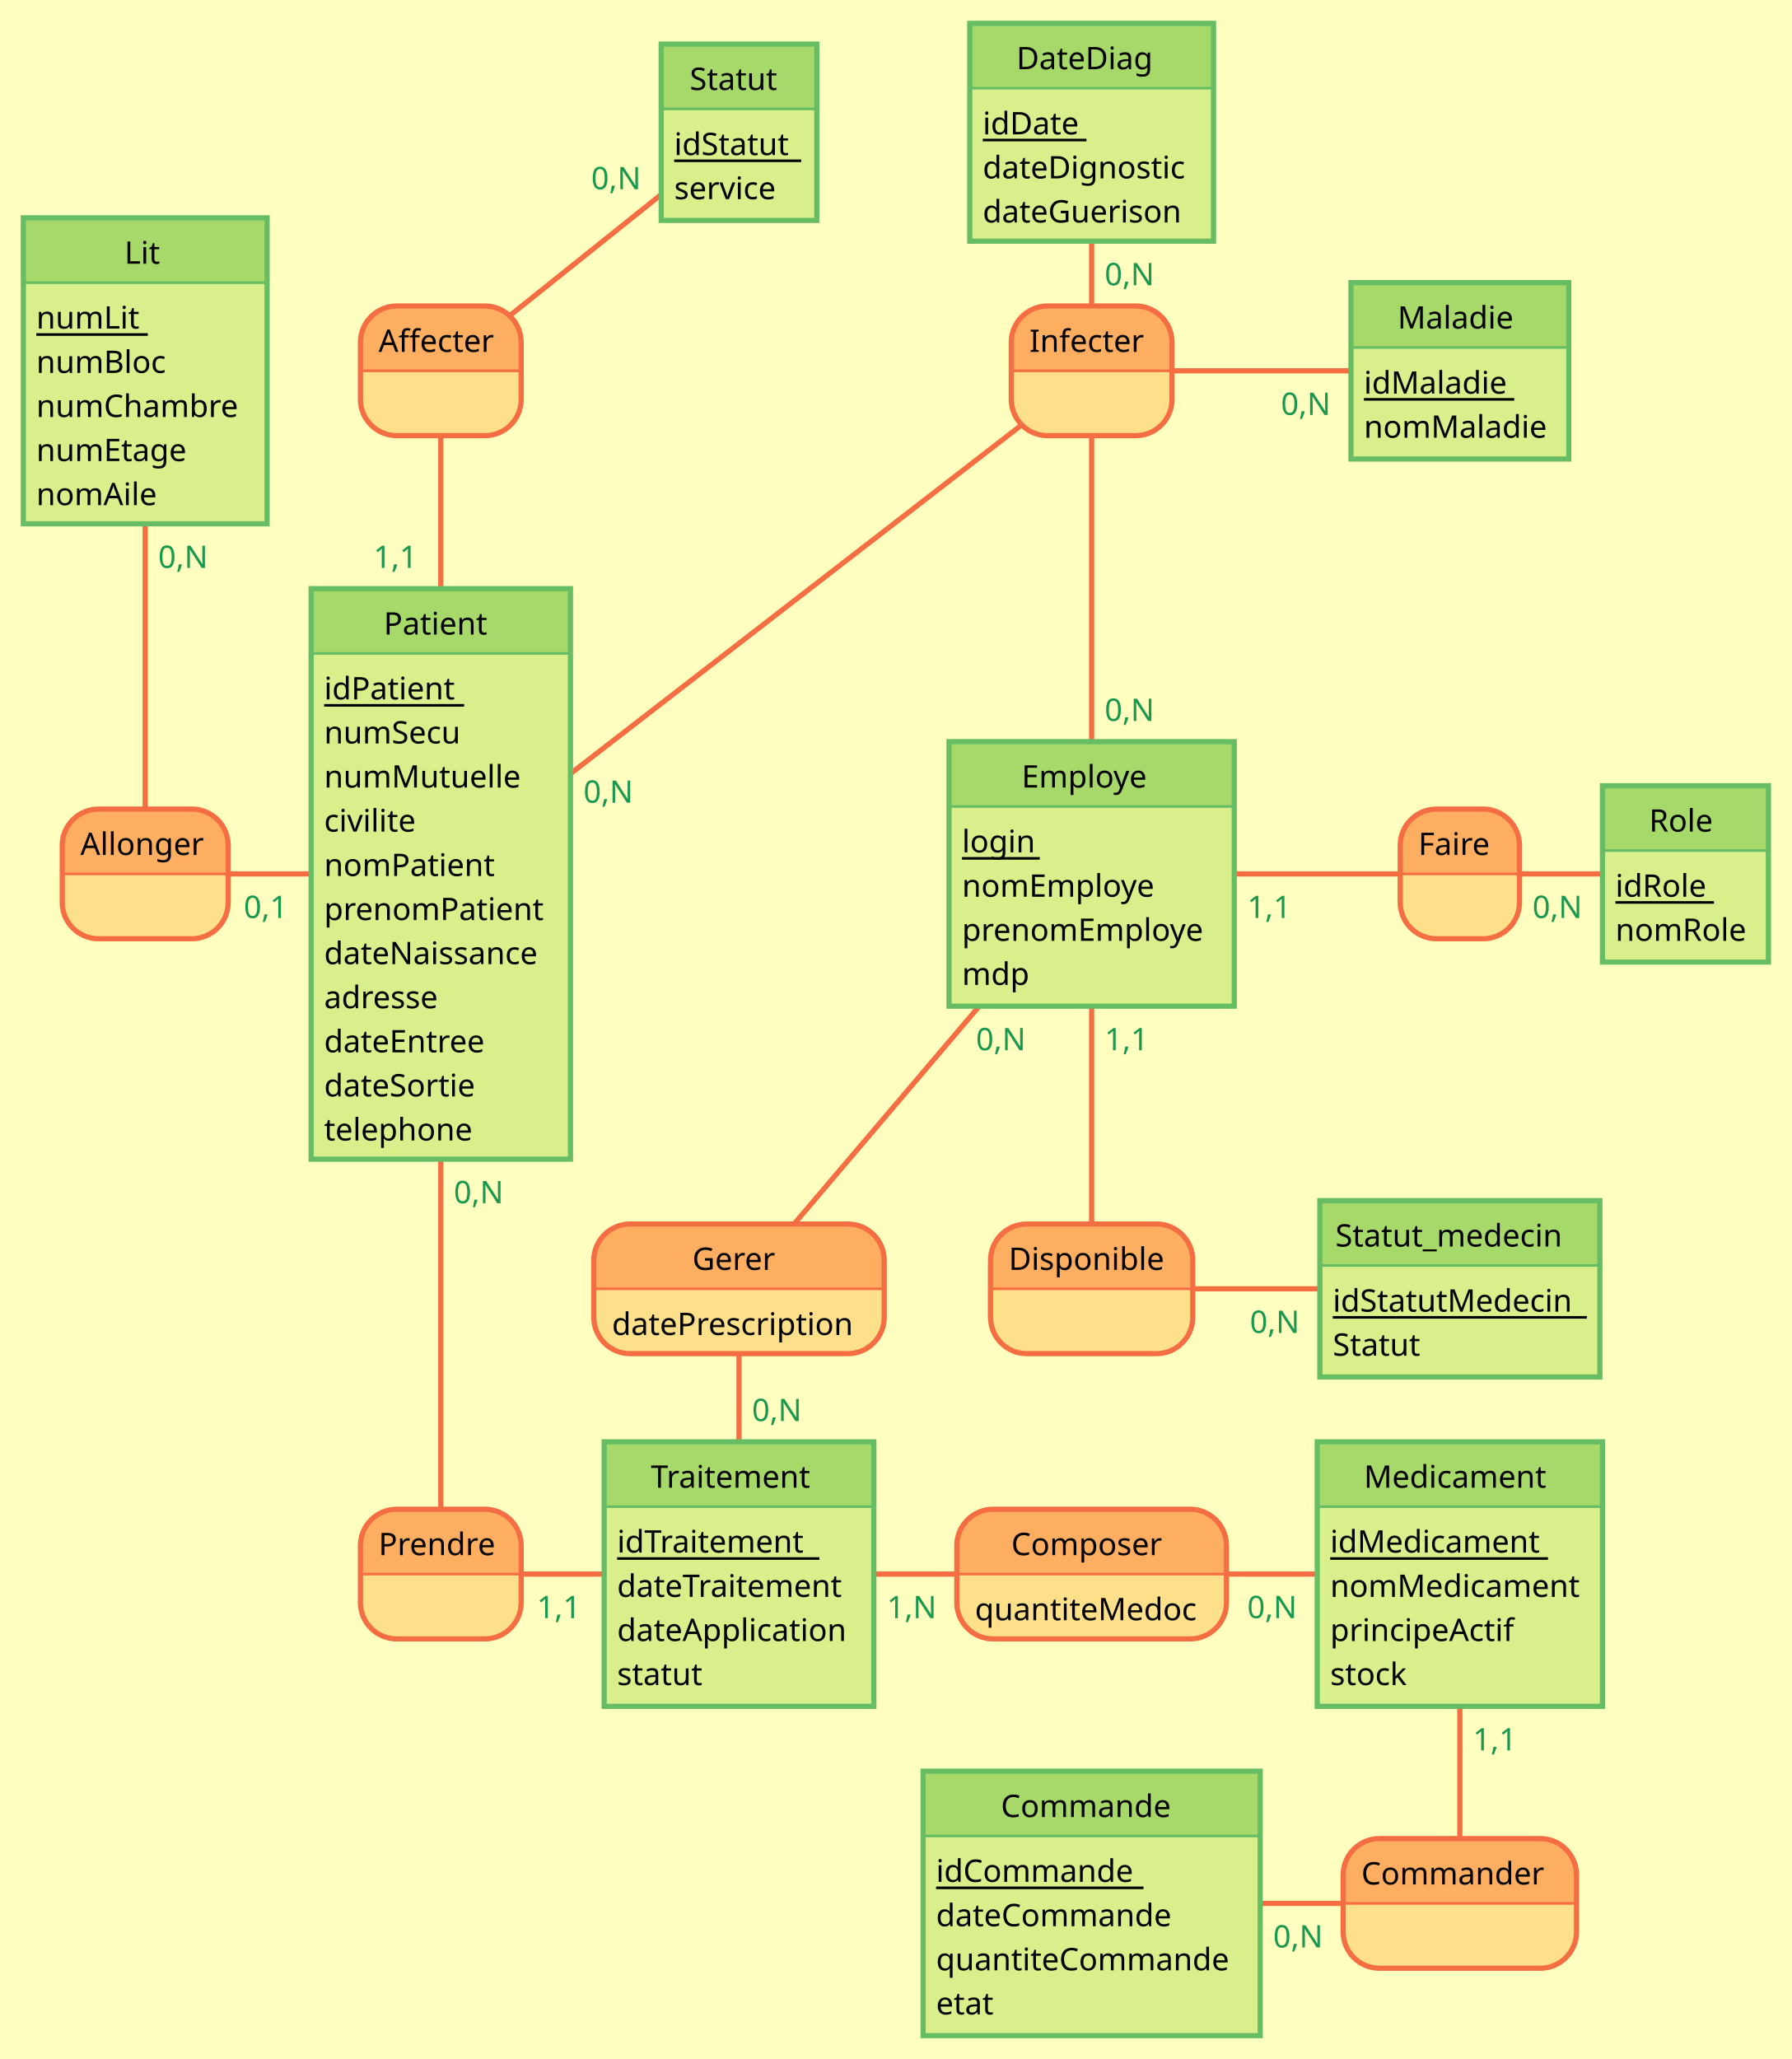
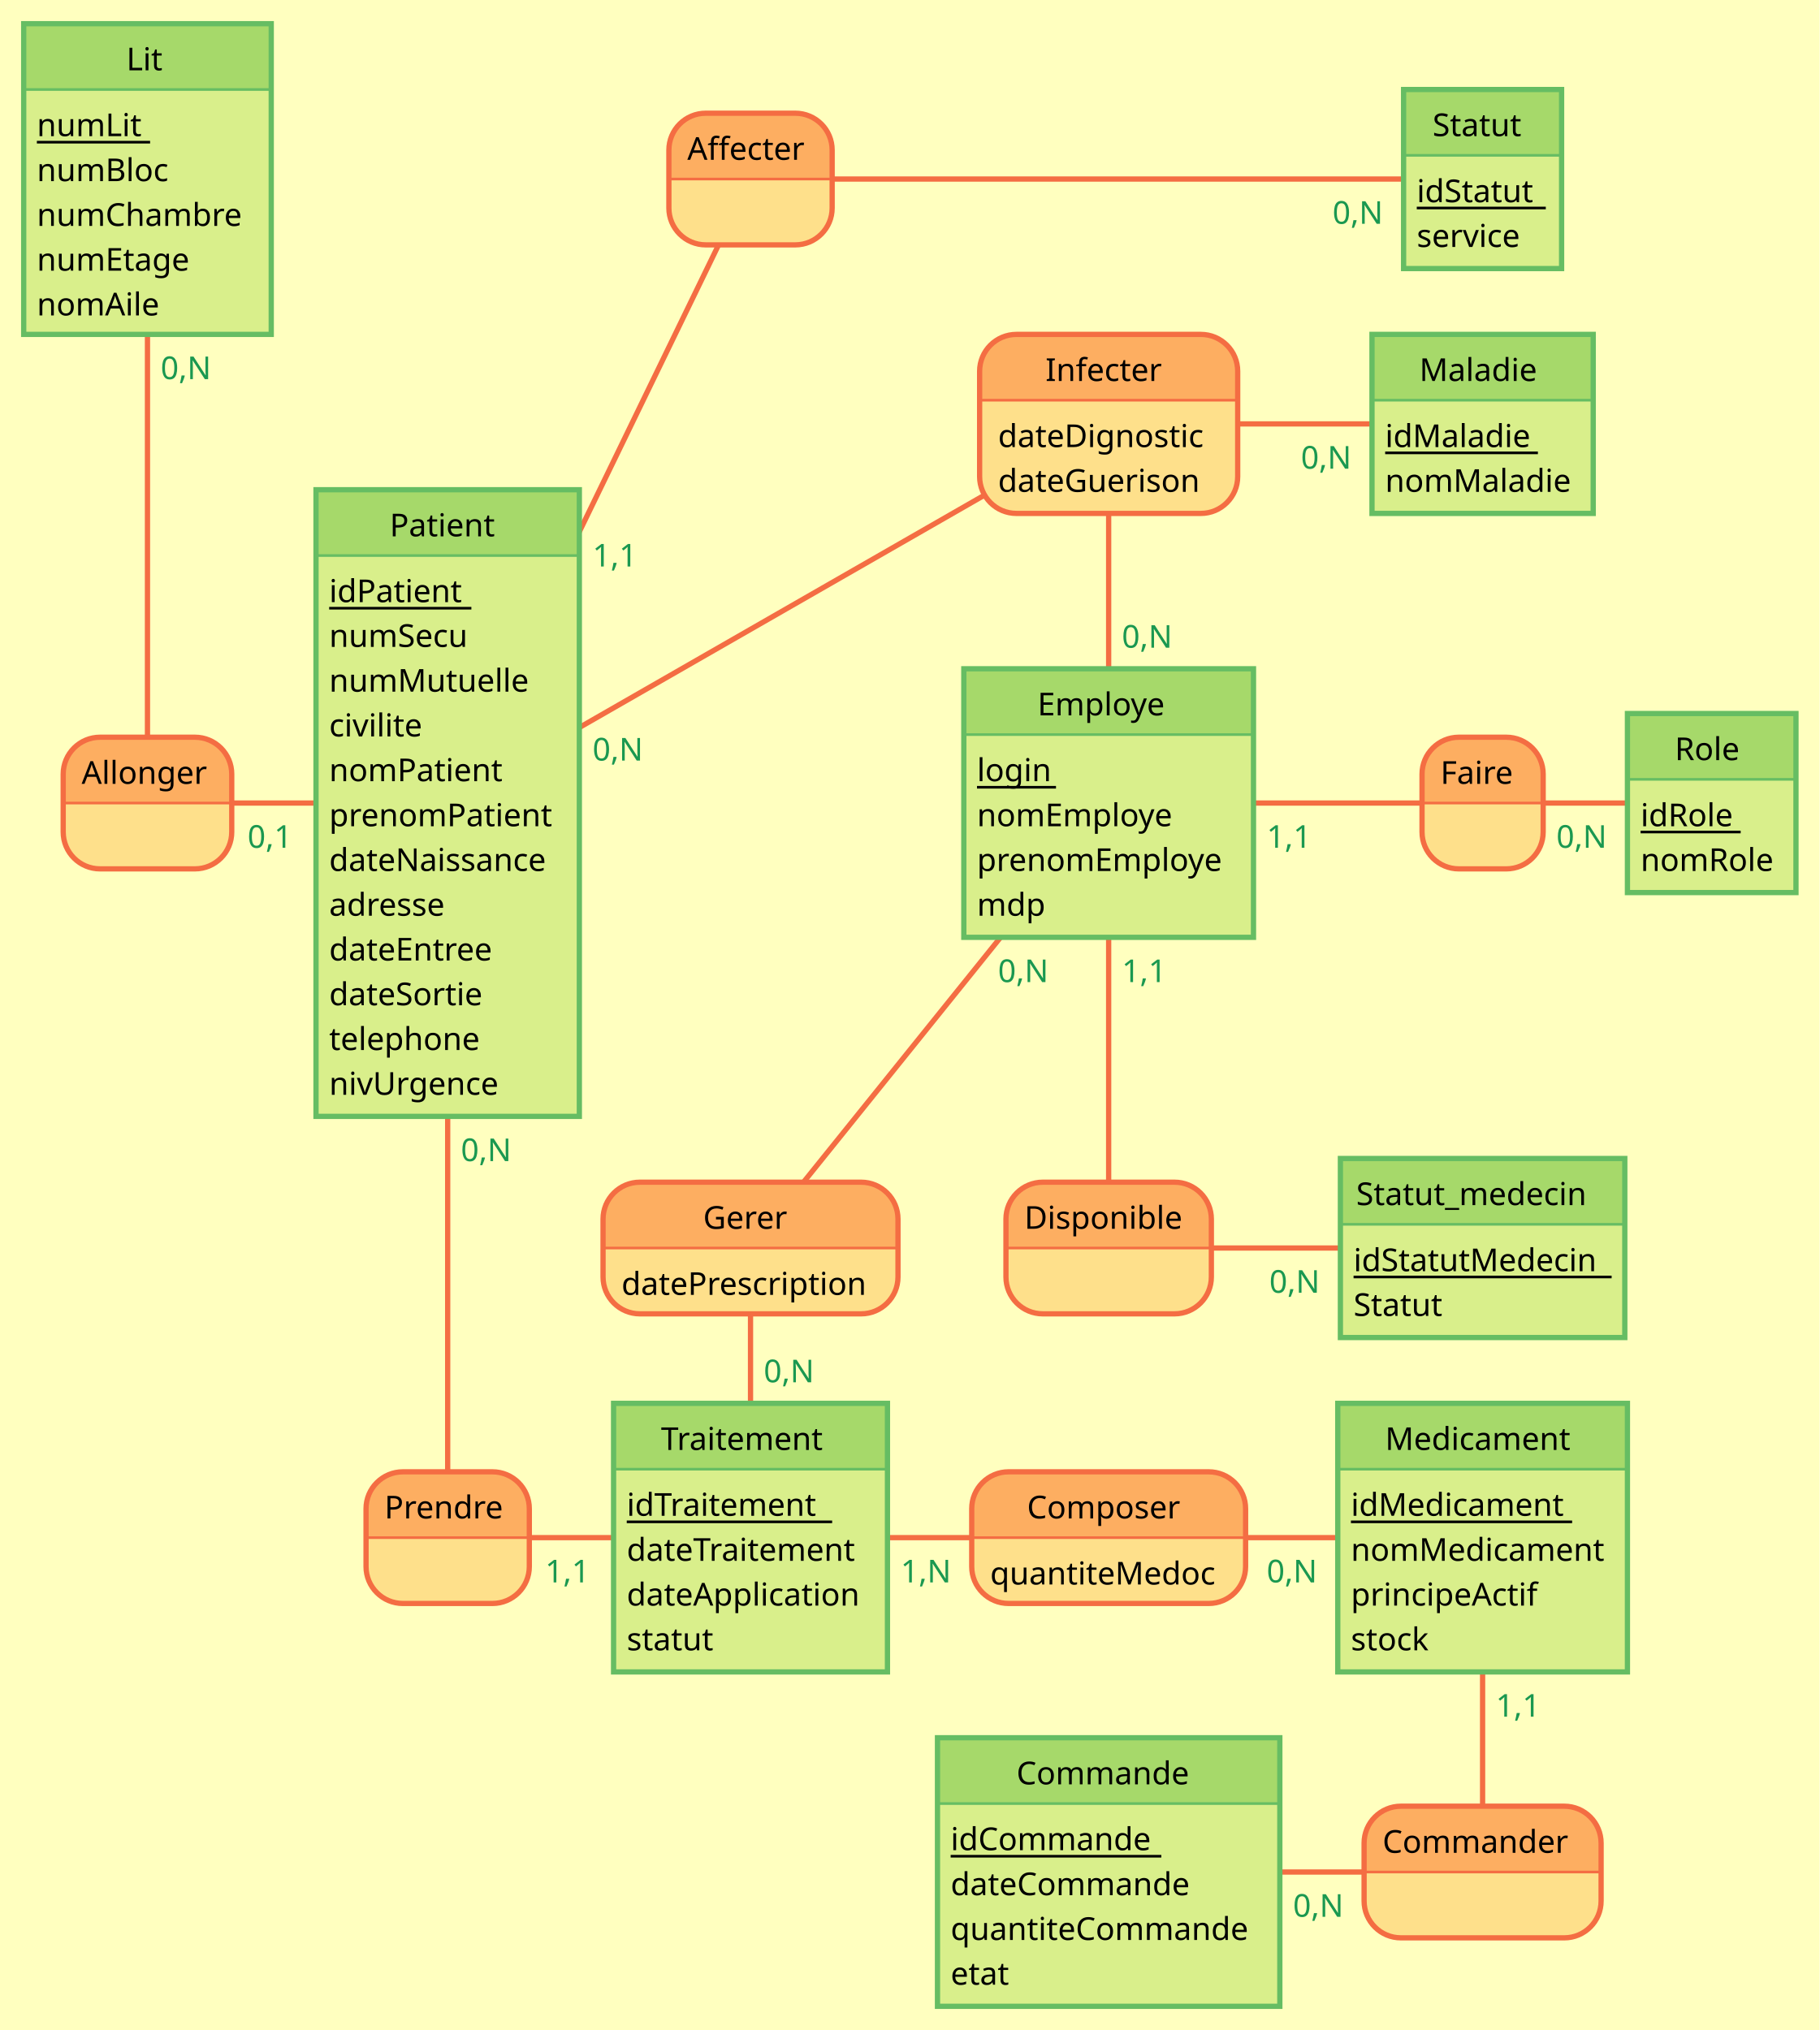
- <svg xmlns="http://www.w3.org/2000/svg" width="691" height="794" view_box="0 0 691 794">\n\n<rect id="frame" x="0" y="0" width="691" height="794" fill="#ffffbf" stroke="none" stroke-width="0" />
-   <line x1="170" y1="337" x2="170" y2="607" stroke="#f46d43" stroke-width="2" />
-   <text x="175.0" y="464" fill="#1a9850" font-family="Verdana" font-size="12">0,N</text>
-   <line x1="285" y1="607" x2="170" y2="607" stroke="#f46d43" stroke-width="2" />
-   <text x="207" y="624.0" fill="#1a9850" font-family="Verdana" font-size="12">1,1</text>
+ <svg xmlns="http://www.w3.org/2000/svg" width="691" height="771" view_box="0 0 691 771">\n\n<rect id="frame" x="0" y="0" width="691" height="771" fill="#ffffbf" stroke="none" stroke-width="0" />
+   <line x1="170" y1="305" x2="170" y2="584" stroke="#f46d43" stroke-width="2" />
+   <text x="175.0" y="441" fill="#1a9850" font-family="Verdana" font-size="12">0,N</text>
+   <line x1="285" y1="584" x2="170" y2="584" stroke="#f46d43" stroke-width="2" />
+   <text x="207" y="601.0" fill="#1a9850" font-family="Verdana" font-size="12">1,1</text>
  <g id="association-Prendre">
-     <path d="M 187 582 a 14 14 90 0 1 14 14 V 607 h -62 V 596 a 14 14 90 0 1 14 -14" fill="#fdae61" stroke="#fdae61" stroke-width="0" />
-     <path d="M 201 607.0 v 11 a 14 14 90 0 1 -14 14 H 153 a 14 14 90 0 1 -14 -14 V 607.0 H 62" fill="#fee08b" stroke="#fee08b" stroke-width="0" />
-     <rect x="139" y="582" width="62" height="50" fill="none" rx="14" stroke="#f46d43" stroke-width="2" />
-     <line x1="139" y1="607" x2="201" y2="607" stroke="#f46d43" stroke-width="1" />
-     <text x="146" y="599.7" fill="#000000" font-family="Verdana" font-size="12">Prendre</text>
-   </g>
-   <line x1="170" y1="337" x2="421" y2="143" stroke="#f46d43" stroke-width="2" />
-   <text x="225" y="309.554" fill="#1a9850" font-family="Verdana" font-size="12">0,N</text>
-   <line x1="421" y1="51" x2="421" y2="143" stroke="#f46d43" stroke-width="2" />
-   <text x="426.0" y="110" fill="#1a9850" font-family="Verdana" font-size="12">0,N</text>
-   <line x1="563" y1="143" x2="421" y2="143" stroke="#f46d43" stroke-width="2" />
-   <text x="494" y="160.0" fill="#1a9850" font-family="Verdana" font-size="12">0,N</text>
-   <line x1="421" y1="337" x2="421" y2="143" stroke="#f46d43" stroke-width="2" />
-   <text x="426.0" y="278" fill="#1a9850" font-family="Verdana" font-size="12">0,N</text>
+     <path d="M 187 559 a 14 14 90 0 1 14 14 V 584 h -62 V 573 a 14 14 90 0 1 14 -14" fill="#fdae61" stroke="#fdae61" stroke-width="0" />
+     <path d="M 201 584.0 v 11 a 14 14 90 0 1 -14 14 H 153 a 14 14 90 0 1 -14 -14 V 584.0 H 62" fill="#fee08b" stroke="#fee08b" stroke-width="0" />
+     <rect x="139" y="559" width="62" height="50" fill="none" rx="14" stroke="#f46d43" stroke-width="2" />
+     <line x1="139" y1="584" x2="201" y2="584" stroke="#f46d43" stroke-width="1" />
+     <text x="146" y="576.7" fill="#000000" font-family="Verdana" font-size="12">Prendre</text>
+   </g>
+   <line x1="170" y1="305" x2="421" y2="161" stroke="#f46d43" stroke-width="2" />
+   <text x="225" y="288.858" fill="#1a9850" font-family="Verdana" font-size="12">0,N</text>
+   <line x1="563" y1="161" x2="421" y2="161" stroke="#f46d43" stroke-width="2" />
+   <text x="494" y="178.0" fill="#1a9850" font-family="Verdana" font-size="12">0,N</text>
+   <line x1="421" y1="305" x2="421" y2="161" stroke="#f46d43" stroke-width="2" />
+   <text x="426.0" y="246" fill="#1a9850" font-family="Verdana" font-size="12">0,N</text>
  <g id="association-Infecter">
-     <path d="M 438 118 a 14 14 90 0 1 14 14 V 143 h -62 V 132 a 14 14 90 0 1 14 -14" fill="#fdae61" stroke="#fdae61" stroke-width="0" />
-     <path d="M 452 143.0 v 11 a 14 14 90 0 1 -14 14 H 404 a 14 14 90 0 1 -14 -14 V 143.0 H 62" fill="#fee08b" stroke="#fee08b" stroke-width="0" />
-     <rect x="390" y="118" width="62" height="50" fill="none" rx="14" stroke="#f46d43" stroke-width="2" />
-     <line x1="390" y1="143" x2="452" y2="143" stroke="#f46d43" stroke-width="1" />
-     <text x="397" y="135.7" fill="#000000" font-family="Verdana" font-size="12">Infecter</text>
-   </g>
-   <line x1="421" y1="337" x2="421" y2="497" stroke="#f46d43" stroke-width="2" />
-   <text x="426.0" y="405" fill="#1a9850" font-family="Verdana" font-size="12">1,1</text>
-   <line x1="563" y1="497" x2="421" y2="497" stroke="#f46d43" stroke-width="2" />
-   <text x="482" y="514.0" fill="#1a9850" font-family="Verdana" font-size="12">0,N</text>
+     <path d="M 456 127 a 14 14 90 0 1 14 14 V 152 h -98 V 141 a 14 14 90 0 1 14 -14" fill="#fdae61" stroke="#fdae61" stroke-width="0" />
+     <path d="M 470 152.0 v 29 a 14 14 90 0 1 -14 14 H 386 a 14 14 90 0 1 -14 -14 V 152.0 H 98" fill="#fee08b" stroke="#fee08b" stroke-width="0" />
+     <rect x="372" y="127" width="98" height="68" fill="none" rx="14" stroke="#f46d43" stroke-width="2" />
+     <line x1="372" y1="152" x2="470" y2="152" stroke="#f46d43" stroke-width="1" />
+     <text x="397" y="144.7" fill="#000000" font-family="Verdana" font-size="12">Infecter</text>
+     <text x="379" y="169.8" fill="#000000" font-family="Verdana" font-size="12">dateDignostic</text>
+     <text x="379" y="186.8" fill="#000000" font-family="Verdana" font-size="12">dateGuerison</text>
+   </g>
+   <line x1="421" y1="305" x2="421" y2="474" stroke="#f46d43" stroke-width="2" />
+   <text x="426.0" y="373" fill="#1a9850" font-family="Verdana" font-size="12">1,1</text>
+   <line x1="563" y1="474" x2="421" y2="474" stroke="#f46d43" stroke-width="2" />
+   <text x="482" y="491.0" fill="#1a9850" font-family="Verdana" font-size="12">0,N</text>
  <g id="association-Disponible">
-     <path d="M 446 472 a 14 14 90 0 1 14 14 V 497 h -78 V 486 a 14 14 90 0 1 14 -14" fill="#fdae61" stroke="#fdae61" stroke-width="0" />
-     <path d="M 460 497.0 v 11 a 14 14 90 0 1 -14 14 H 396 a 14 14 90 0 1 -14 -14 V 497.0 H 78" fill="#fee08b" stroke="#fee08b" stroke-width="0" />
-     <rect x="382" y="472" width="78" height="50" fill="none" rx="14" stroke="#f46d43" stroke-width="2" />
-     <line x1="382" y1="497" x2="460" y2="497" stroke="#f46d43" stroke-width="1" />
-     <text x="389" y="489.7" fill="#000000" font-family="Verdana" font-size="12">Disponible</text>
-   </g>
-   <line x1="421" y1="337" x2="563" y2="337" stroke="#f46d43" stroke-width="2" />
-   <text x="481" y="354.0" fill="#1a9850" font-family="Verdana" font-size="12">1,1</text>
-   <line x1="650" y1="337" x2="563" y2="337" stroke="#f46d43" stroke-width="2" />
-   <text x="591" y="354.0" fill="#1a9850" font-family="Verdana" font-size="12">0,N</text>
+     <path d="M 446 449 a 14 14 90 0 1 14 14 V 474 h -78 V 463 a 14 14 90 0 1 14 -14" fill="#fdae61" stroke="#fdae61" stroke-width="0" />
+     <path d="M 460 474.0 v 11 a 14 14 90 0 1 -14 14 H 396 a 14 14 90 0 1 -14 -14 V 474.0 H 78" fill="#fee08b" stroke="#fee08b" stroke-width="0" />
+     <rect x="382" y="449" width="78" height="50" fill="none" rx="14" stroke="#f46d43" stroke-width="2" />
+     <line x1="382" y1="474" x2="460" y2="474" stroke="#f46d43" stroke-width="1" />
+     <text x="389" y="466.7" fill="#000000" font-family="Verdana" font-size="12">Disponible</text>
+   </g>
+   <line x1="421" y1="305" x2="563" y2="305" stroke="#f46d43" stroke-width="2" />
+   <text x="481" y="322.0" fill="#1a9850" font-family="Verdana" font-size="12">1,1</text>
+   <line x1="650" y1="305" x2="563" y2="305" stroke="#f46d43" stroke-width="2" />
+   <text x="591" y="322.0" fill="#1a9850" font-family="Verdana" font-size="12">0,N</text>
  <g id="association-Faire">
-     <path d="M 572 312 a 14 14 90 0 1 14 14 V 337 h -46 V 326 a 14 14 90 0 1 14 -14" fill="#fdae61" stroke="#fdae61" stroke-width="0" />
-     <path d="M 586 337.0 v 11 a 14 14 90 0 1 -14 14 H 554 a 14 14 90 0 1 -14 -14 V 337.0 H 46" fill="#fee08b" stroke="#fee08b" stroke-width="0" />
-     <rect x="540" y="312" width="46" height="50" fill="none" rx="14" stroke="#f46d43" stroke-width="2" />
-     <line x1="540" y1="337" x2="586" y2="337" stroke="#f46d43" stroke-width="1" />
-     <text x="547" y="329.7" fill="#000000" font-family="Verdana" font-size="12">Faire</text>
-   </g>
-   <line x1="421" y1="734" x2="563" y2="734" stroke="#f46d43" stroke-width="2" />
-   <text x="491" y="751.0" fill="#1a9850" font-family="Verdana" font-size="12">0,N</text>
-   <line x1="563" y1="607" x2="563" y2="734" stroke="#f46d43" stroke-width="2" />
-   <text x="568.0" y="675" fill="#1a9850" font-family="Verdana" font-size="12">1,1</text>
+     <path d="M 572 280 a 14 14 90 0 1 14 14 V 305 h -46 V 294 a 14 14 90 0 1 14 -14" fill="#fdae61" stroke="#fdae61" stroke-width="0" />
+     <path d="M 586 305.0 v 11 a 14 14 90 0 1 -14 14 H 554 a 14 14 90 0 1 -14 -14 V 305.0 H 46" fill="#fee08b" stroke="#fee08b" stroke-width="0" />
+     <rect x="540" y="280" width="46" height="50" fill="none" rx="14" stroke="#f46d43" stroke-width="2" />
+     <line x1="540" y1="305" x2="586" y2="305" stroke="#f46d43" stroke-width="1" />
+     <text x="547" y="297.7" fill="#000000" font-family="Verdana" font-size="12">Faire</text>
+   </g>
+   <line x1="421" y1="711" x2="563" y2="711" stroke="#f46d43" stroke-width="2" />
+   <text x="491" y="728.0" fill="#1a9850" font-family="Verdana" font-size="12">0,N</text>
+   <line x1="563" y1="584" x2="563" y2="711" stroke="#f46d43" stroke-width="2" />
+   <text x="568.0" y="652" fill="#1a9850" font-family="Verdana" font-size="12">1,1</text>
  <g id="association-Commander">
-     <path d="M 594 709 a 14 14 90 0 1 14 14 V 734 h -90 V 723 a 14 14 90 0 1 14 -14" fill="#fdae61" stroke="#fdae61" stroke-width="0" />
-     <path d="M 608 734.0 v 11 a 14 14 90 0 1 -14 14 H 532 a 14 14 90 0 1 -14 -14 V 734.0 H 90" fill="#fee08b" stroke="#fee08b" stroke-width="0" />
-     <rect x="518" y="709" width="90" height="50" fill="none" rx="14" stroke="#f46d43" stroke-width="2" />
-     <line x1="518" y1="734" x2="608" y2="734" stroke="#f46d43" stroke-width="1" />
-     <text x="525" y="726.7" fill="#000000" font-family="Verdana" font-size="12">Commander</text>
-   </g>
-   <line x1="170" y1="337" x2="56" y2="337" stroke="#f46d43" stroke-width="2" />
-   <text x="94" y="354.0" fill="#1a9850" font-family="Verdana" font-size="12">0,1</text>
-   <line x1="56" y1="143" x2="56" y2="337" stroke="#f46d43" stroke-width="2" />
-   <text x="61.0" y="219" fill="#1a9850" font-family="Verdana" font-size="12">0,N</text>
+     <path d="M 594 686 a 14 14 90 0 1 14 14 V 711 h -90 V 700 a 14 14 90 0 1 14 -14" fill="#fdae61" stroke="#fdae61" stroke-width="0" />
+     <path d="M 608 711.0 v 11 a 14 14 90 0 1 -14 14 H 532 a 14 14 90 0 1 -14 -14 V 711.0 H 90" fill="#fee08b" stroke="#fee08b" stroke-width="0" />
+     <rect x="518" y="686" width="90" height="50" fill="none" rx="14" stroke="#f46d43" stroke-width="2" />
+     <line x1="518" y1="711" x2="608" y2="711" stroke="#f46d43" stroke-width="1" />
+     <text x="525" y="703.7" fill="#000000" font-family="Verdana" font-size="12">Commander</text>
+   </g>
+   <line x1="170" y1="305" x2="56" y2="305" stroke="#f46d43" stroke-width="2" />
+   <text x="94" y="322.0" fill="#1a9850" font-family="Verdana" font-size="12">0,1</text>
+   <line x1="56" y1="68" x2="56" y2="305" stroke="#f46d43" stroke-width="2" />
+   <text x="61.0" y="144" fill="#1a9850" font-family="Verdana" font-size="12">0,N</text>
  <g id="association-Allonger">
-     <path d="M 74 312 a 14 14 90 0 1 14 14 V 337 h -64 V 326 a 14 14 90 0 1 14 -14" fill="#fdae61" stroke="#fdae61" stroke-width="0" />
-     <path d="M 88 337.0 v 11 a 14 14 90 0 1 -14 14 H 38 a 14 14 90 0 1 -14 -14 V 337.0 H 64" fill="#fee08b" stroke="#fee08b" stroke-width="0" />
-     <rect x="24" y="312" width="64" height="50" fill="none" rx="14" stroke="#f46d43" stroke-width="2" />
-     <line x1="24" y1="337" x2="88" y2="337" stroke="#f46d43" stroke-width="1" />
-     <text x="31" y="329.7" fill="#000000" font-family="Verdana" font-size="12">Allonger</text>
-   </g>
-   <line x1="170" y1="337" x2="170" y2="143" stroke="#f46d43" stroke-width="2" />
-   <text x="144.0" y="219" fill="#1a9850" font-family="Verdana" font-size="12">1,1</text>
-   <line x1="285" y1="51" x2="170" y2="143" stroke="#f46d43" stroke-width="2" />
-   <text x="228" y="72.967" fill="#1a9850" font-family="Verdana" font-size="12">0,N</text>
+     <path d="M 74 280 a 14 14 90 0 1 14 14 V 305 h -64 V 294 a 14 14 90 0 1 14 -14" fill="#fdae61" stroke="#fdae61" stroke-width="0" />
+     <path d="M 88 305.0 v 11 a 14 14 90 0 1 -14 14 H 38 a 14 14 90 0 1 -14 -14 V 305.0 H 64" fill="#fee08b" stroke="#fee08b" stroke-width="0" />
+     <rect x="24" y="280" width="64" height="50" fill="none" rx="14" stroke="#f46d43" stroke-width="2" />
+     <line x1="24" y1="305" x2="88" y2="305" stroke="#f46d43" stroke-width="1" />
+     <text x="31" y="297.7" fill="#000000" font-family="Verdana" font-size="12">Allonger</text>
+   </g>
+   <line x1="170" y1="305" x2="285" y2="68" stroke="#f46d43" stroke-width="2" />
+   <text x="225" y="215.16" fill="#1a9850" font-family="Verdana" font-size="12">1,1</text>
+   <line x1="563" y1="68" x2="285" y2="68" stroke="#f46d43" stroke-width="2" />
+   <text x="506" y="85.0" fill="#1a9850" font-family="Verdana" font-size="12">0,N</text>
  <g id="association-Affecter">
-     <path d="M 187 118 a 14 14 90 0 1 14 14 V 143 h -62 V 132 a 14 14 90 0 1 14 -14" fill="#fdae61" stroke="#fdae61" stroke-width="0" />
-     <path d="M 201 143.0 v 11 a 14 14 90 0 1 -14 14 H 153 a 14 14 90 0 1 -14 -14 V 143.0 H 62" fill="#fee08b" stroke="#fee08b" stroke-width="0" />
-     <rect x="139" y="118" width="62" height="50" fill="none" rx="14" stroke="#f46d43" stroke-width="2" />
-     <line x1="139" y1="143" x2="201" y2="143" stroke="#f46d43" stroke-width="1" />
-     <text x="146" y="135.7" fill="#000000" font-family="Verdana" font-size="12">Affecter</text>
-   </g>
-   <line x1="285" y1="607" x2="421" y2="607" stroke="#f46d43" stroke-width="2" />
-   <text x="342" y="624.0" fill="#1a9850" font-family="Verdana" font-size="12">1,N</text>
-   <line x1="563" y1="607" x2="421" y2="607" stroke="#f46d43" stroke-width="2" />
-   <text x="481" y="624.0" fill="#1a9850" font-family="Verdana" font-size="12">0,N</text>
+     <path d="M 302 43 a 14 14 90 0 1 14 14 V 68 h -62 V 57 a 14 14 90 0 1 14 -14" fill="#fdae61" stroke="#fdae61" stroke-width="0" />
+     <path d="M 316 68.0 v 11 a 14 14 90 0 1 -14 14 H 268 a 14 14 90 0 1 -14 -14 V 68.0 H 62" fill="#fee08b" stroke="#fee08b" stroke-width="0" />
+     <rect x="254" y="43" width="62" height="50" fill="none" rx="14" stroke="#f46d43" stroke-width="2" />
+     <line x1="254" y1="68" x2="316" y2="68" stroke="#f46d43" stroke-width="1" />
+     <text x="261" y="60.7" fill="#000000" font-family="Verdana" font-size="12">Affecter</text>
+   </g>
+   <line x1="285" y1="584" x2="421" y2="584" stroke="#f46d43" stroke-width="2" />
+   <text x="342" y="601.0" fill="#1a9850" font-family="Verdana" font-size="12">1,N</text>
+   <line x1="563" y1="584" x2="421" y2="584" stroke="#f46d43" stroke-width="2" />
+   <text x="481" y="601.0" fill="#1a9850" font-family="Verdana" font-size="12">0,N</text>
  <g id="association-Composer">
-     <path d="M 459 582 a 14 14 90 0 1 14 14 V 607 h -104 V 596 a 14 14 90 0 1 14 -14" fill="#fdae61" stroke="#fdae61" stroke-width="0" />
-     <path d="M 473 607.0 v 11 a 14 14 90 0 1 -14 14 H 383 a 14 14 90 0 1 -14 -14 V 607.0 H 104" fill="#fee08b" stroke="#fee08b" stroke-width="0" />
-     <rect x="369" y="582" width="104" height="50" fill="none" rx="14" stroke="#f46d43" stroke-width="2" />
-     <line x1="369" y1="607" x2="473" y2="607" stroke="#f46d43" stroke-width="1" />
-     <text x="390" y="599.7" fill="#000000" font-family="Verdana" font-size="12">Composer</text>
-     <text x="376" y="624.8" fill="#000000" font-family="Verdana" font-size="12">quantiteMedoc</text>
-   </g>
-   <line x1="421" y1="337" x2="285" y2="497" stroke="#f46d43" stroke-width="2" />
-   <text x="376.387" y="405" fill="#1a9850" font-family="Verdana" font-size="12">0,N</text>
-   <line x1="285" y1="607" x2="285" y2="497" stroke="#f46d43" stroke-width="2" />
-   <text x="290.0" y="548" fill="#1a9850" font-family="Verdana" font-size="12">0,N</text>
+     <path d="M 459 559 a 14 14 90 0 1 14 14 V 584 h -104 V 573 a 14 14 90 0 1 14 -14" fill="#fdae61" stroke="#fdae61" stroke-width="0" />
+     <path d="M 473 584.0 v 11 a 14 14 90 0 1 -14 14 H 383 a 14 14 90 0 1 -14 -14 V 584.0 H 104" fill="#fee08b" stroke="#fee08b" stroke-width="0" />
+     <rect x="369" y="559" width="104" height="50" fill="none" rx="14" stroke="#f46d43" stroke-width="2" />
+     <line x1="369" y1="584" x2="473" y2="584" stroke="#f46d43" stroke-width="1" />
+     <text x="390" y="576.7" fill="#000000" font-family="Verdana" font-size="12">Composer</text>
+     <text x="376" y="601.8" fill="#000000" font-family="Verdana" font-size="12">quantiteMedoc</text>
+   </g>
+   <line x1="421" y1="305" x2="285" y2="474" stroke="#f46d43" stroke-width="2" />
+   <text x="378.963" y="373" fill="#1a9850" font-family="Verdana" font-size="12">0,N</text>
+   <line x1="285" y1="584" x2="285" y2="474" stroke="#f46d43" stroke-width="2" />
+   <text x="290.0" y="525" fill="#1a9850" font-family="Verdana" font-size="12">0,N</text>
  <g id="association-Gerer">
-     <path d="M 327 472 a 14 14 90 0 1 14 14 V 497 h -112 V 486 a 14 14 90 0 1 14 -14" fill="#fdae61" stroke="#fdae61" stroke-width="0" />
-     <path d="M 341 497.0 v 11 a 14 14 90 0 1 -14 14 H 243 a 14 14 90 0 1 -14 -14 V 497.0 H 112" fill="#fee08b" stroke="#fee08b" stroke-width="0" />
-     <rect x="229" y="472" width="112" height="50" fill="none" rx="14" stroke="#f46d43" stroke-width="2" />
-     <line x1="229" y1="497" x2="341" y2="497" stroke="#f46d43" stroke-width="1" />
-     <text x="267" y="489.7" fill="#000000" font-family="Verdana" font-size="12">Gerer</text>
-     <text x="236" y="514.8" fill="#000000" font-family="Verdana" font-size="12">datePrescription</text>
+     <path d="M 327 449 a 14 14 90 0 1 14 14 V 474 h -112 V 463 a 14 14 90 0 1 14 -14" fill="#fdae61" stroke="#fdae61" stroke-width="0" />
+     <path d="M 341 474.0 v 11 a 14 14 90 0 1 -14 14 H 243 a 14 14 90 0 1 -14 -14 V 474.0 H 112" fill="#fee08b" stroke="#fee08b" stroke-width="0" />
+     <rect x="229" y="449" width="112" height="50" fill="none" rx="14" stroke="#f46d43" stroke-width="2" />
+     <line x1="229" y1="474" x2="341" y2="474" stroke="#f46d43" stroke-width="1" />
+     <text x="267" y="466.7" fill="#000000" font-family="Verdana" font-size="12">Gerer</text>
+     <text x="236" y="491.8" fill="#000000" font-family="Verdana" font-size="12">datePrescription</text>
  </g>
  <g id="entity-Maladie">
    <g id="frame-Maladie">
-       <rect x="521" y="109" width="84" height="25" fill="#a6d96a" stroke="#a6d96a" stroke-width="0" />
-       <rect x="521" y="134.0" width="84" height="43" fill="#d9ef8b" stroke="#d9ef8b" stroke-width="0" />
-       <rect x="521" y="109" width="84" height="68" fill="none" stroke="#66bd63" stroke-width="2" />
-       <line x1="521" y1="134" x2="605" y2="134" stroke="#66bd63" stroke-width="1" />
-     </g>
-     <text x="539" y="126.7" fill="#000000" font-family="Verdana" font-size="12">Maladie</text>
-     <text x="526" y="151.8" fill="#000000" font-family="Verdana" font-size="12">idMaladie</text>
-     <line x1="526" y1="154" x2="584" y2="154" stroke="#000000" stroke-width="1" />
-     <text x="526" y="168.8" fill="#000000" font-family="Verdana" font-size="12">nomMaladie</text>
+       <rect x="521" y="127" width="84" height="25" fill="#a6d96a" stroke="#a6d96a" stroke-width="0" />
+       <rect x="521" y="152.0" width="84" height="43" fill="#d9ef8b" stroke="#d9ef8b" stroke-width="0" />
+       <rect x="521" y="127" width="84" height="68" fill="none" stroke="#66bd63" stroke-width="2" />
+       <line x1="521" y1="152" x2="605" y2="152" stroke="#66bd63" stroke-width="1" />
+     </g>
+     <text x="539" y="144.7" fill="#000000" font-family="Verdana" font-size="12">Maladie</text>
+     <text x="526" y="169.8" fill="#000000" font-family="Verdana" font-size="12">idMaladie</text>
+     <line x1="526" y1="172" x2="584" y2="172" stroke="#000000" stroke-width="1" />
+     <text x="526" y="186.8" fill="#000000" font-family="Verdana" font-size="12">nomMaladie</text>
  </g>
  <g id="entity-Employe">
    <g id="frame-Employe">
-       <rect x="366" y="286" width="110" height="25" fill="#a6d96a" stroke="#a6d96a" stroke-width="0" />
-       <rect x="366" y="311.0" width="110" height="77" fill="#d9ef8b" stroke="#d9ef8b" stroke-width="0" />
-       <rect x="366" y="286" width="110" height="102" fill="none" stroke="#66bd63" stroke-width="2" />
-       <line x1="366" y1="311" x2="476" y2="311" stroke="#66bd63" stroke-width="1" />
-     </g>
-     <text x="394" y="303.7" fill="#000000" font-family="Verdana" font-size="12">Employe</text>
-     <text x="371" y="328.7" fill="#000000" font-family="Verdana" font-size="12">login</text>
-     <line x1="371" y1="331" x2="401" y2="331" stroke="#000000" stroke-width="1" />
-     <text x="371" y="345.8" fill="#000000" font-family="Verdana" font-size="12">nomEmploye</text>
-     <text x="371" y="362.8" fill="#000000" font-family="Verdana" font-size="12">prenomEmploye</text>
-     <text x="371" y="379.8" fill="#000000" font-family="Verdana" font-size="12">mdp</text>
+       <rect x="366" y="254" width="110" height="25" fill="#a6d96a" stroke="#a6d96a" stroke-width="0" />
+       <rect x="366" y="279.0" width="110" height="77" fill="#d9ef8b" stroke="#d9ef8b" stroke-width="0" />
+       <rect x="366" y="254" width="110" height="102" fill="none" stroke="#66bd63" stroke-width="2" />
+       <line x1="366" y1="279" x2="476" y2="279" stroke="#66bd63" stroke-width="1" />
+     </g>
+     <text x="394" y="271.7" fill="#000000" font-family="Verdana" font-size="12">Employe</text>
+     <text x="371" y="296.7" fill="#000000" font-family="Verdana" font-size="12">login</text>
+     <line x1="371" y1="299" x2="401" y2="299" stroke="#000000" stroke-width="1" />
+     <text x="371" y="313.8" fill="#000000" font-family="Verdana" font-size="12">nomEmploye</text>
+     <text x="371" y="330.8" fill="#000000" font-family="Verdana" font-size="12">prenomEmploye</text>
+     <text x="371" y="347.8" fill="#000000" font-family="Verdana" font-size="12">mdp</text>
  </g>
  <g id="entity-Patient">
    <g id="frame-Patient">
-       <rect x="120" y="227" width="100" height="25" fill="#a6d96a" stroke="#a6d96a" stroke-width="0" />
-       <rect x="120" y="252.0" width="100" height="195" fill="#d9ef8b" stroke="#d9ef8b" stroke-width="0" />
-       <rect x="120" y="227" width="100" height="220" fill="none" stroke="#66bd63" stroke-width="2" />
-       <line x1="120" y1="252" x2="220" y2="252" stroke="#66bd63" stroke-width="1" />
-     </g>
-     <text x="148" y="244.7" fill="#000000" font-family="Verdana" font-size="12">Patient</text>
-     <text x="125" y="269.7" fill="#000000" font-family="Verdana" font-size="12">idPatient</text>
-     <line x1="125" y1="272" x2="179" y2="272" stroke="#000000" stroke-width="1" />
-     <text x="125" y="286.7" fill="#000000" font-family="Verdana" font-size="12">numSecu</text>
-     <text x="125" y="303.7" fill="#000000" font-family="Verdana" font-size="12">numMutuelle</text>
-     <text x="125" y="320.7" fill="#000000" font-family="Verdana" font-size="12">civilite</text>
-     <text x="125" y="337.8" fill="#000000" font-family="Verdana" font-size="12">nomPatient</text>
-     <text x="125" y="354.8" fill="#000000" font-family="Verdana" font-size="12">prenomPatient</text>
-     <text x="125" y="371.8" fill="#000000" font-family="Verdana" font-size="12">dateNaissance</text>
-     <text x="125" y="388.8" fill="#000000" font-family="Verdana" font-size="12">adresse</text>
-     <text x="125" y="405.8" fill="#000000" font-family="Verdana" font-size="12">dateEntree</text>
-     <text x="125" y="422.8" fill="#000000" font-family="Verdana" font-size="12">dateSortie</text>
-     <text x="125" y="439.8" fill="#000000" font-family="Verdana" font-size="12">telephone</text>
+       <rect x="120" y="186" width="100" height="25" fill="#a6d96a" stroke="#a6d96a" stroke-width="0" />
+       <rect x="120" y="211.0" width="100" height="213" fill="#d9ef8b" stroke="#d9ef8b" stroke-width="0" />
+       <rect x="120" y="186" width="100" height="238" fill="none" stroke="#66bd63" stroke-width="2" />
+       <line x1="120" y1="211" x2="220" y2="211" stroke="#66bd63" stroke-width="1" />
+     </g>
+     <text x="148" y="203.7" fill="#000000" font-family="Verdana" font-size="12">Patient</text>
+     <text x="125" y="228.7" fill="#000000" font-family="Verdana" font-size="12">idPatient</text>
+     <line x1="125" y1="231" x2="179" y2="231" stroke="#000000" stroke-width="1" />
+     <text x="125" y="245.7" fill="#000000" font-family="Verdana" font-size="12">numSecu</text>
+     <text x="125" y="262.7" fill="#000000" font-family="Verdana" font-size="12">numMutuelle</text>
+     <text x="125" y="279.7" fill="#000000" font-family="Verdana" font-size="12">civilite</text>
+     <text x="125" y="296.7" fill="#000000" font-family="Verdana" font-size="12">nomPatient</text>
+     <text x="125" y="313.8" fill="#000000" font-family="Verdana" font-size="12">prenomPatient</text>
+     <text x="125" y="330.8" fill="#000000" font-family="Verdana" font-size="12">dateNaissance</text>
+     <text x="125" y="347.8" fill="#000000" font-family="Verdana" font-size="12">adresse</text>
+     <text x="125" y="364.8" fill="#000000" font-family="Verdana" font-size="12">dateEntree</text>
+     <text x="125" y="381.8" fill="#000000" font-family="Verdana" font-size="12">dateSortie</text>
+     <text x="125" y="398.8" fill="#000000" font-family="Verdana" font-size="12">telephone</text>
+     <text x="125" y="415.8" fill="#000000" font-family="Verdana" font-size="12">nivUrgence</text>
  </g>
  <g id="entity-Statut">
    <g id="frame-Statut">
-       <rect x="255" y="17" width="60" height="25" fill="#a6d96a" stroke="#a6d96a" stroke-width="0" />
-       <rect x="255" y="42.0" width="60" height="43" fill="#d9ef8b" stroke="#d9ef8b" stroke-width="0" />
-       <rect x="255" y="17" width="60" height="68" fill="none" stroke="#66bd63" stroke-width="2" />
-       <line x1="255" y1="42" x2="315" y2="42" stroke="#66bd63" stroke-width="1" />
-     </g>
-     <text x="266" y="34.7" fill="#000000" font-family="Verdana" font-size="12">Statut</text>
-     <text x="260" y="59.8" fill="#000000" font-family="Verdana" font-size="12">idStatut</text>
-     <line x1="260" y1="62" x2="309" y2="62" stroke="#000000" stroke-width="1" />
-     <text x="260" y="76.8" fill="#000000" font-family="Verdana" font-size="12">service</text>
+       <rect x="533" y="34" width="60" height="25" fill="#a6d96a" stroke="#a6d96a" stroke-width="0" />
+       <rect x="533" y="59.0" width="60" height="43" fill="#d9ef8b" stroke="#d9ef8b" stroke-width="0" />
+       <rect x="533" y="34" width="60" height="68" fill="none" stroke="#66bd63" stroke-width="2" />
+       <line x1="533" y1="59" x2="593" y2="59" stroke="#66bd63" stroke-width="1" />
+     </g>
+     <text x="544" y="51.7" fill="#000000" font-family="Verdana" font-size="12">Statut</text>
+     <text x="538" y="76.8" fill="#000000" font-family="Verdana" font-size="12">idStatut</text>
+     <line x1="538" y1="79" x2="587" y2="79" stroke="#000000" stroke-width="1" />
+     <text x="538" y="93.8" fill="#000000" font-family="Verdana" font-size="12">service</text>
  </g>
  <g id="entity-Statut_medecin">
    <g id="frame-Statut_medecin">
-       <rect x="509" y="463" width="108" height="25" fill="#a6d96a" stroke="#a6d96a" stroke-width="0" />
-       <rect x="509" y="488.0" width="108" height="43" fill="#d9ef8b" stroke="#d9ef8b" stroke-width="0" />
-       <rect x="509" y="463" width="108" height="68" fill="none" stroke="#66bd63" stroke-width="2" />
-       <line x1="509" y1="488" x2="617" y2="488" stroke="#66bd63" stroke-width="1" />
-     </g>
-     <text x="515" y="480.7" fill="#000000" font-family="Verdana" font-size="12">Statut_medecin</text>
-     <text x="514" y="505.8" fill="#000000" font-family="Verdana" font-size="12">idStatutMedecin</text>
-     <line x1="514" y1="508" x2="612" y2="508" stroke="#000000" stroke-width="1" />
-     <text x="514" y="522.8" fill="#000000" font-family="Verdana" font-size="12">Statut</text>
+       <rect x="509" y="440" width="108" height="25" fill="#a6d96a" stroke="#a6d96a" stroke-width="0" />
+       <rect x="509" y="465.0" width="108" height="43" fill="#d9ef8b" stroke="#d9ef8b" stroke-width="0" />
+       <rect x="509" y="440" width="108" height="68" fill="none" stroke="#66bd63" stroke-width="2" />
+       <line x1="509" y1="465" x2="617" y2="465" stroke="#66bd63" stroke-width="1" />
+     </g>
+     <text x="515" y="457.7" fill="#000000" font-family="Verdana" font-size="12">Statut_medecin</text>
+     <text x="514" y="482.8" fill="#000000" font-family="Verdana" font-size="12">idStatutMedecin</text>
+     <line x1="514" y1="485" x2="612" y2="485" stroke="#000000" stroke-width="1" />
+     <text x="514" y="499.8" fill="#000000" font-family="Verdana" font-size="12">Statut</text>
  </g>
  <g id="entity-Lit">
    <g id="frame-Lit">
-       <rect x="9" y="84" width="94" height="25" fill="#a6d96a" stroke="#a6d96a" stroke-width="0" />
-       <rect x="9" y="109.0" width="94" height="93" fill="#d9ef8b" stroke="#d9ef8b" stroke-width="0" />
-       <rect x="9" y="84" width="94" height="118" fill="none" stroke="#66bd63" stroke-width="2" />
-       <line x1="9" y1="109" x2="103" y2="109" stroke="#66bd63" stroke-width="1" />
-     </g>
-     <text x="48" y="101.7" fill="#000000" font-family="Verdana" font-size="12">Lit</text>
-     <text x="14" y="126.7" fill="#000000" font-family="Verdana" font-size="12">numLit</text>
-     <line x1="14" y1="129" x2="57" y2="129" stroke="#000000" stroke-width="1" />
-     <text x="14" y="143.8" fill="#000000" font-family="Verdana" font-size="12">numBloc</text>
-     <text x="14" y="160.8" fill="#000000" font-family="Verdana" font-size="12">numChambre</text>
-     <text x="14" y="177.8" fill="#000000" font-family="Verdana" font-size="12">numEtage</text>
-     <text x="14" y="194.8" fill="#000000" font-family="Verdana" font-size="12">nomAile</text>
-   </g>
-   <g id="entity-DateDiag">
-     <g id="frame-DateDiag">
-       <rect x="374" y="9" width="94" height="25" fill="#a6d96a" stroke="#a6d96a" stroke-width="0" />
-       <rect x="374" y="34.0" width="94" height="59" fill="#d9ef8b" stroke="#d9ef8b" stroke-width="0" />
-       <rect x="374" y="9" width="94" height="84" fill="none" stroke="#66bd63" stroke-width="2" />
-       <line x1="374" y1="34" x2="468" y2="34" stroke="#66bd63" stroke-width="1" />
-     </g>
-     <text x="392" y="26.7" fill="#000000" font-family="Verdana" font-size="12">DateDiag</text>
-     <text x="379" y="51.8" fill="#000000" font-family="Verdana" font-size="12">idDate</text>
-     <line x1="379" y1="54" x2="419" y2="54" stroke="#000000" stroke-width="1" />
-     <text x="379" y="68.8" fill="#000000" font-family="Verdana" font-size="12">dateDignostic</text>
-     <text x="379" y="85.8" fill="#000000" font-family="Verdana" font-size="12">dateGuerison</text>
+       <rect x="9" y="9" width="94" height="25" fill="#a6d96a" stroke="#a6d96a" stroke-width="0" />
+       <rect x="9" y="34.0" width="94" height="93" fill="#d9ef8b" stroke="#d9ef8b" stroke-width="0" />
+       <rect x="9" y="9" width="94" height="118" fill="none" stroke="#66bd63" stroke-width="2" />
+       <line x1="9" y1="34" x2="103" y2="34" stroke="#66bd63" stroke-width="1" />
+     </g>
+     <text x="48" y="26.7" fill="#000000" font-family="Verdana" font-size="12">Lit</text>
+     <text x="14" y="51.7" fill="#000000" font-family="Verdana" font-size="12">numLit</text>
+     <line x1="14" y1="54" x2="57" y2="54" stroke="#000000" stroke-width="1" />
+     <text x="14" y="68.8" fill="#000000" font-family="Verdana" font-size="12">numBloc</text>
+     <text x="14" y="85.8" fill="#000000" font-family="Verdana" font-size="12">numChambre</text>
+     <text x="14" y="102.8" fill="#000000" font-family="Verdana" font-size="12">numEtage</text>
+     <text x="14" y="119.8" fill="#000000" font-family="Verdana" font-size="12">nomAile</text>
  </g>
  <g id="entity-Role">
    <g id="frame-Role">
-       <rect x="618" y="303" width="64" height="25" fill="#a6d96a" stroke="#a6d96a" stroke-width="0" />
-       <rect x="618" y="328.0" width="64" height="43" fill="#d9ef8b" stroke="#d9ef8b" stroke-width="0" />
-       <rect x="618" y="303" width="64" height="68" fill="none" stroke="#66bd63" stroke-width="2" />
-       <line x1="618" y1="328" x2="682" y2="328" stroke="#66bd63" stroke-width="1" />
-     </g>
-     <text x="636" y="320.7" fill="#000000" font-family="Verdana" font-size="12">Role</text>
-     <text x="623" y="345.8" fill="#000000" font-family="Verdana" font-size="12">idRole</text>
-     <line x1="623" y1="348" x2="661" y2="348" stroke="#000000" stroke-width="1" />
-     <text x="623" y="362.8" fill="#000000" font-family="Verdana" font-size="12">nomRole</text>
+       <rect x="618" y="271" width="64" height="25" fill="#a6d96a" stroke="#a6d96a" stroke-width="0" />
+       <rect x="618" y="296.0" width="64" height="43" fill="#d9ef8b" stroke="#d9ef8b" stroke-width="0" />
+       <rect x="618" y="271" width="64" height="68" fill="none" stroke="#66bd63" stroke-width="2" />
+       <line x1="618" y1="296" x2="682" y2="296" stroke="#66bd63" stroke-width="1" />
+     </g>
+     <text x="636" y="288.7" fill="#000000" font-family="Verdana" font-size="12">Role</text>
+     <text x="623" y="313.8" fill="#000000" font-family="Verdana" font-size="12">idRole</text>
+     <line x1="623" y1="316" x2="661" y2="316" stroke="#000000" stroke-width="1" />
+     <text x="623" y="330.8" fill="#000000" font-family="Verdana" font-size="12">nomRole</text>
  </g>
  <g id="entity-Traitement">
    <g id="frame-Traitement">
-       <rect x="233" y="556" width="104" height="25" fill="#a6d96a" stroke="#a6d96a" stroke-width="0" />
-       <rect x="233" y="581.0" width="104" height="77" fill="#d9ef8b" stroke="#d9ef8b" stroke-width="0" />
-       <rect x="233" y="556" width="104" height="102" fill="none" stroke="#66bd63" stroke-width="2" />
-       <line x1="233" y1="581" x2="337" y2="581" stroke="#66bd63" stroke-width="1" />
-     </g>
-     <text x="251" y="573.7" fill="#000000" font-family="Verdana" font-size="12">Traitement</text>
-     <text x="238" y="598.7" fill="#000000" font-family="Verdana" font-size="12">idTraitement</text>
-     <line x1="238" y1="601" x2="316" y2="601" stroke="#000000" stroke-width="1" />
-     <text x="238" y="615.8" fill="#000000" font-family="Verdana" font-size="12">dateTraitement</text>
-     <text x="238" y="632.8" fill="#000000" font-family="Verdana" font-size="12">dateApplication</text>
-     <text x="238" y="649.8" fill="#000000" font-family="Verdana" font-size="12">statut</text>
+       <rect x="233" y="533" width="104" height="25" fill="#a6d96a" stroke="#a6d96a" stroke-width="0" />
+       <rect x="233" y="558.0" width="104" height="77" fill="#d9ef8b" stroke="#d9ef8b" stroke-width="0" />
+       <rect x="233" y="533" width="104" height="102" fill="none" stroke="#66bd63" stroke-width="2" />
+       <line x1="233" y1="558" x2="337" y2="558" stroke="#66bd63" stroke-width="1" />
+     </g>
+     <text x="251" y="550.7" fill="#000000" font-family="Verdana" font-size="12">Traitement</text>
+     <text x="238" y="575.7" fill="#000000" font-family="Verdana" font-size="12">idTraitement</text>
+     <line x1="238" y1="578" x2="316" y2="578" stroke="#000000" stroke-width="1" />
+     <text x="238" y="592.8" fill="#000000" font-family="Verdana" font-size="12">dateTraitement</text>
+     <text x="238" y="609.8" fill="#000000" font-family="Verdana" font-size="12">dateApplication</text>
+     <text x="238" y="626.8" fill="#000000" font-family="Verdana" font-size="12">statut</text>
  </g>
  <g id="entity-Commande">
    <g id="frame-Commande">
-       <rect x="356" y="683" width="130" height="25" fill="#a6d96a" stroke="#a6d96a" stroke-width="0" />
-       <rect x="356" y="708.0" width="130" height="77" fill="#d9ef8b" stroke="#d9ef8b" stroke-width="0" />
-       <rect x="356" y="683" width="130" height="102" fill="none" stroke="#66bd63" stroke-width="2" />
-       <line x1="356" y1="708" x2="486" y2="708" stroke="#66bd63" stroke-width="1" />
-     </g>
-     <text x="386" y="700.7" fill="#000000" font-family="Verdana" font-size="12">Commande</text>
-     <text x="361" y="725.7" fill="#000000" font-family="Verdana" font-size="12">idCommande</text>
-     <line x1="361" y1="728" x2="441" y2="728" stroke="#000000" stroke-width="1" />
-     <text x="361" y="742.8" fill="#000000" font-family="Verdana" font-size="12">dateCommande</text>
-     <text x="361" y="759.8" fill="#000000" font-family="Verdana" font-size="12">quantiteCommande</text>
-     <text x="361" y="776.8" fill="#000000" font-family="Verdana" font-size="12">etat</text>
+       <rect x="356" y="660" width="130" height="25" fill="#a6d96a" stroke="#a6d96a" stroke-width="0" />
+       <rect x="356" y="685.0" width="130" height="77" fill="#d9ef8b" stroke="#d9ef8b" stroke-width="0" />
+       <rect x="356" y="660" width="130" height="102" fill="none" stroke="#66bd63" stroke-width="2" />
+       <line x1="356" y1="685" x2="486" y2="685" stroke="#66bd63" stroke-width="1" />
+     </g>
+     <text x="386" y="677.7" fill="#000000" font-family="Verdana" font-size="12">Commande</text>
+     <text x="361" y="702.7" fill="#000000" font-family="Verdana" font-size="12">idCommande</text>
+     <line x1="361" y1="705" x2="441" y2="705" stroke="#000000" stroke-width="1" />
+     <text x="361" y="719.8" fill="#000000" font-family="Verdana" font-size="12">dateCommande</text>
+     <text x="361" y="736.8" fill="#000000" font-family="Verdana" font-size="12">quantiteCommande</text>
+     <text x="361" y="753.8" fill="#000000" font-family="Verdana" font-size="12">etat</text>
  </g>
  <g id="entity-Medicament">
    <g id="frame-Medicament">
-       <rect x="508" y="556" width="110" height="25" fill="#a6d96a" stroke="#a6d96a" stroke-width="0" />
-       <rect x="508" y="581.0" width="110" height="77" fill="#d9ef8b" stroke="#d9ef8b" stroke-width="0" />
-       <rect x="508" y="556" width="110" height="102" fill="none" stroke="#66bd63" stroke-width="2" />
-       <line x1="508" y1="581" x2="618" y2="581" stroke="#66bd63" stroke-width="1" />
-     </g>
-     <text x="526" y="573.7" fill="#000000" font-family="Verdana" font-size="12">Medicament</text>
-     <text x="513" y="598.7" fill="#000000" font-family="Verdana" font-size="12">idMedicament</text>
-     <line x1="513" y1="601" x2="597" y2="601" stroke="#000000" stroke-width="1" />
-     <text x="513" y="615.8" fill="#000000" font-family="Verdana" font-size="12">nomMedicament</text>
-     <text x="513" y="632.8" fill="#000000" font-family="Verdana" font-size="12">principeActif</text>
-     <text x="513" y="649.8" fill="#000000" font-family="Verdana" font-size="12">stock</text>
+       <rect x="508" y="533" width="110" height="25" fill="#a6d96a" stroke="#a6d96a" stroke-width="0" />
+       <rect x="508" y="558.0" width="110" height="77" fill="#d9ef8b" stroke="#d9ef8b" stroke-width="0" />
+       <rect x="508" y="533" width="110" height="102" fill="none" stroke="#66bd63" stroke-width="2" />
+       <line x1="508" y1="558" x2="618" y2="558" stroke="#66bd63" stroke-width="1" />
+     </g>
+     <text x="526" y="550.7" fill="#000000" font-family="Verdana" font-size="12">Medicament</text>
+     <text x="513" y="575.7" fill="#000000" font-family="Verdana" font-size="12">idMedicament</text>
+     <line x1="513" y1="578" x2="597" y2="578" stroke="#000000" stroke-width="1" />
+     <text x="513" y="592.8" fill="#000000" font-family="Verdana" font-size="12">nomMedicament</text>
+     <text x="513" y="609.8" fill="#000000" font-family="Verdana" font-size="12">principeActif</text>
+     <text x="513" y="626.8" fill="#000000" font-family="Verdana" font-size="12">stock</text>
  </g>
</svg>
